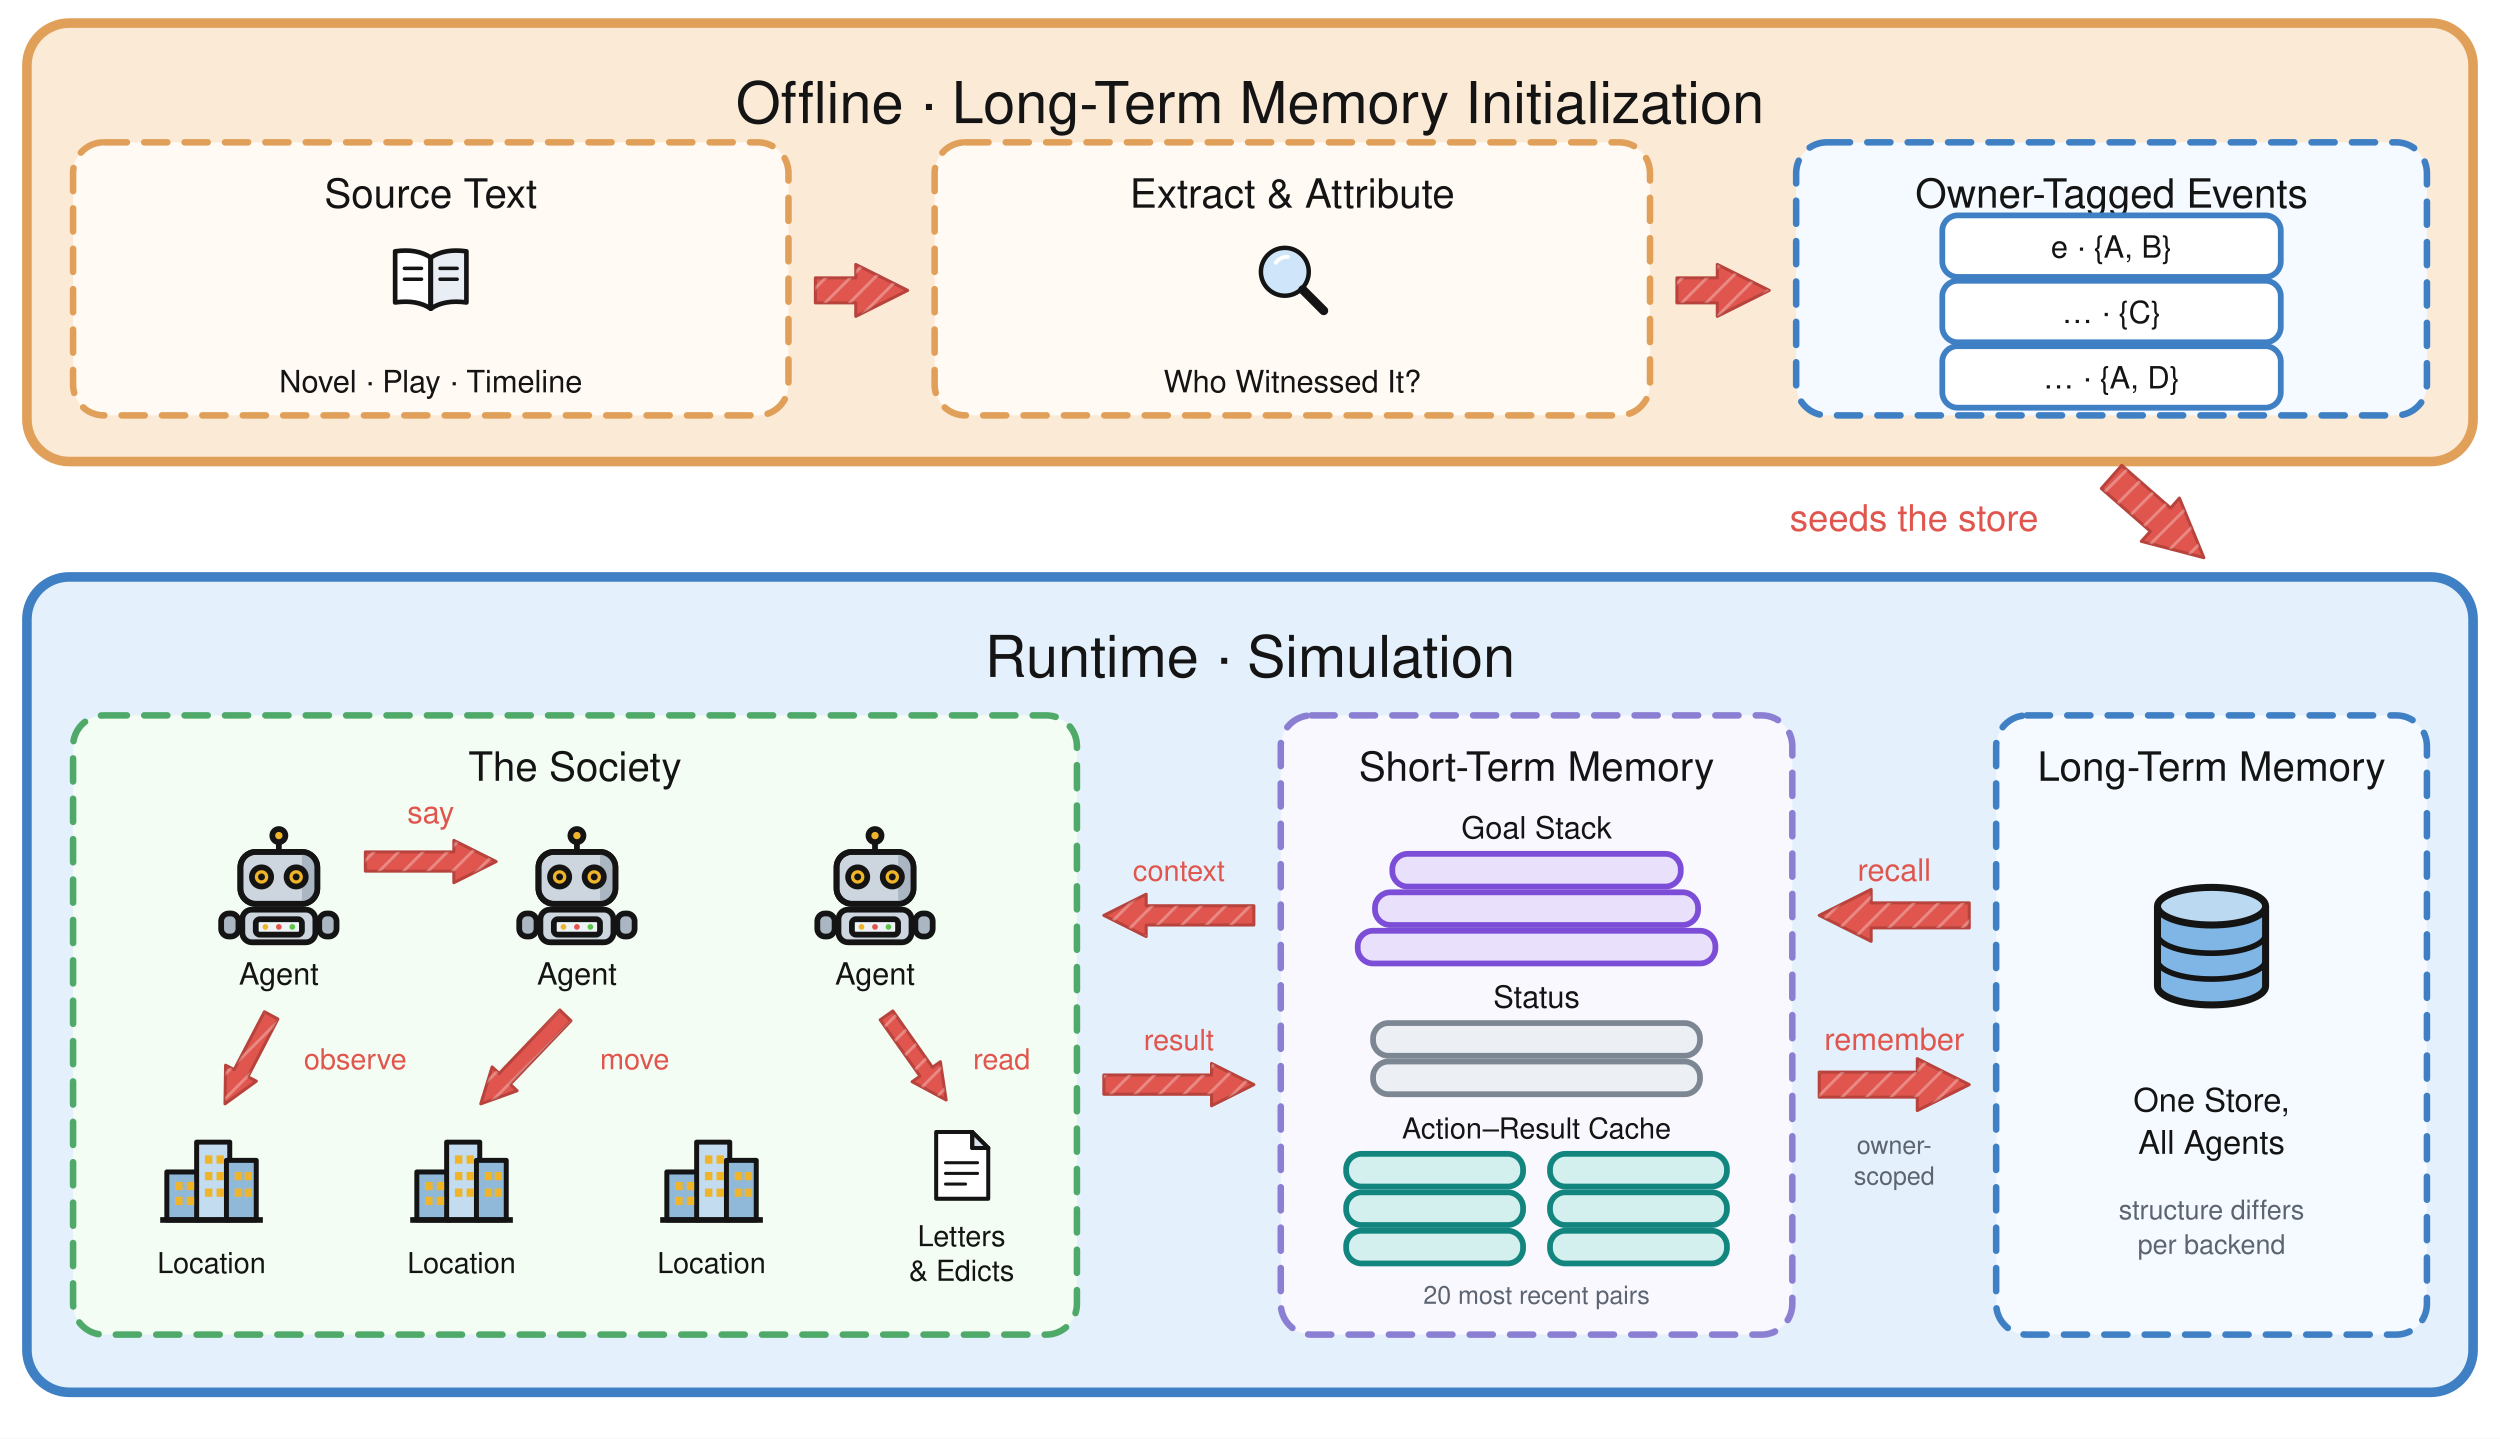
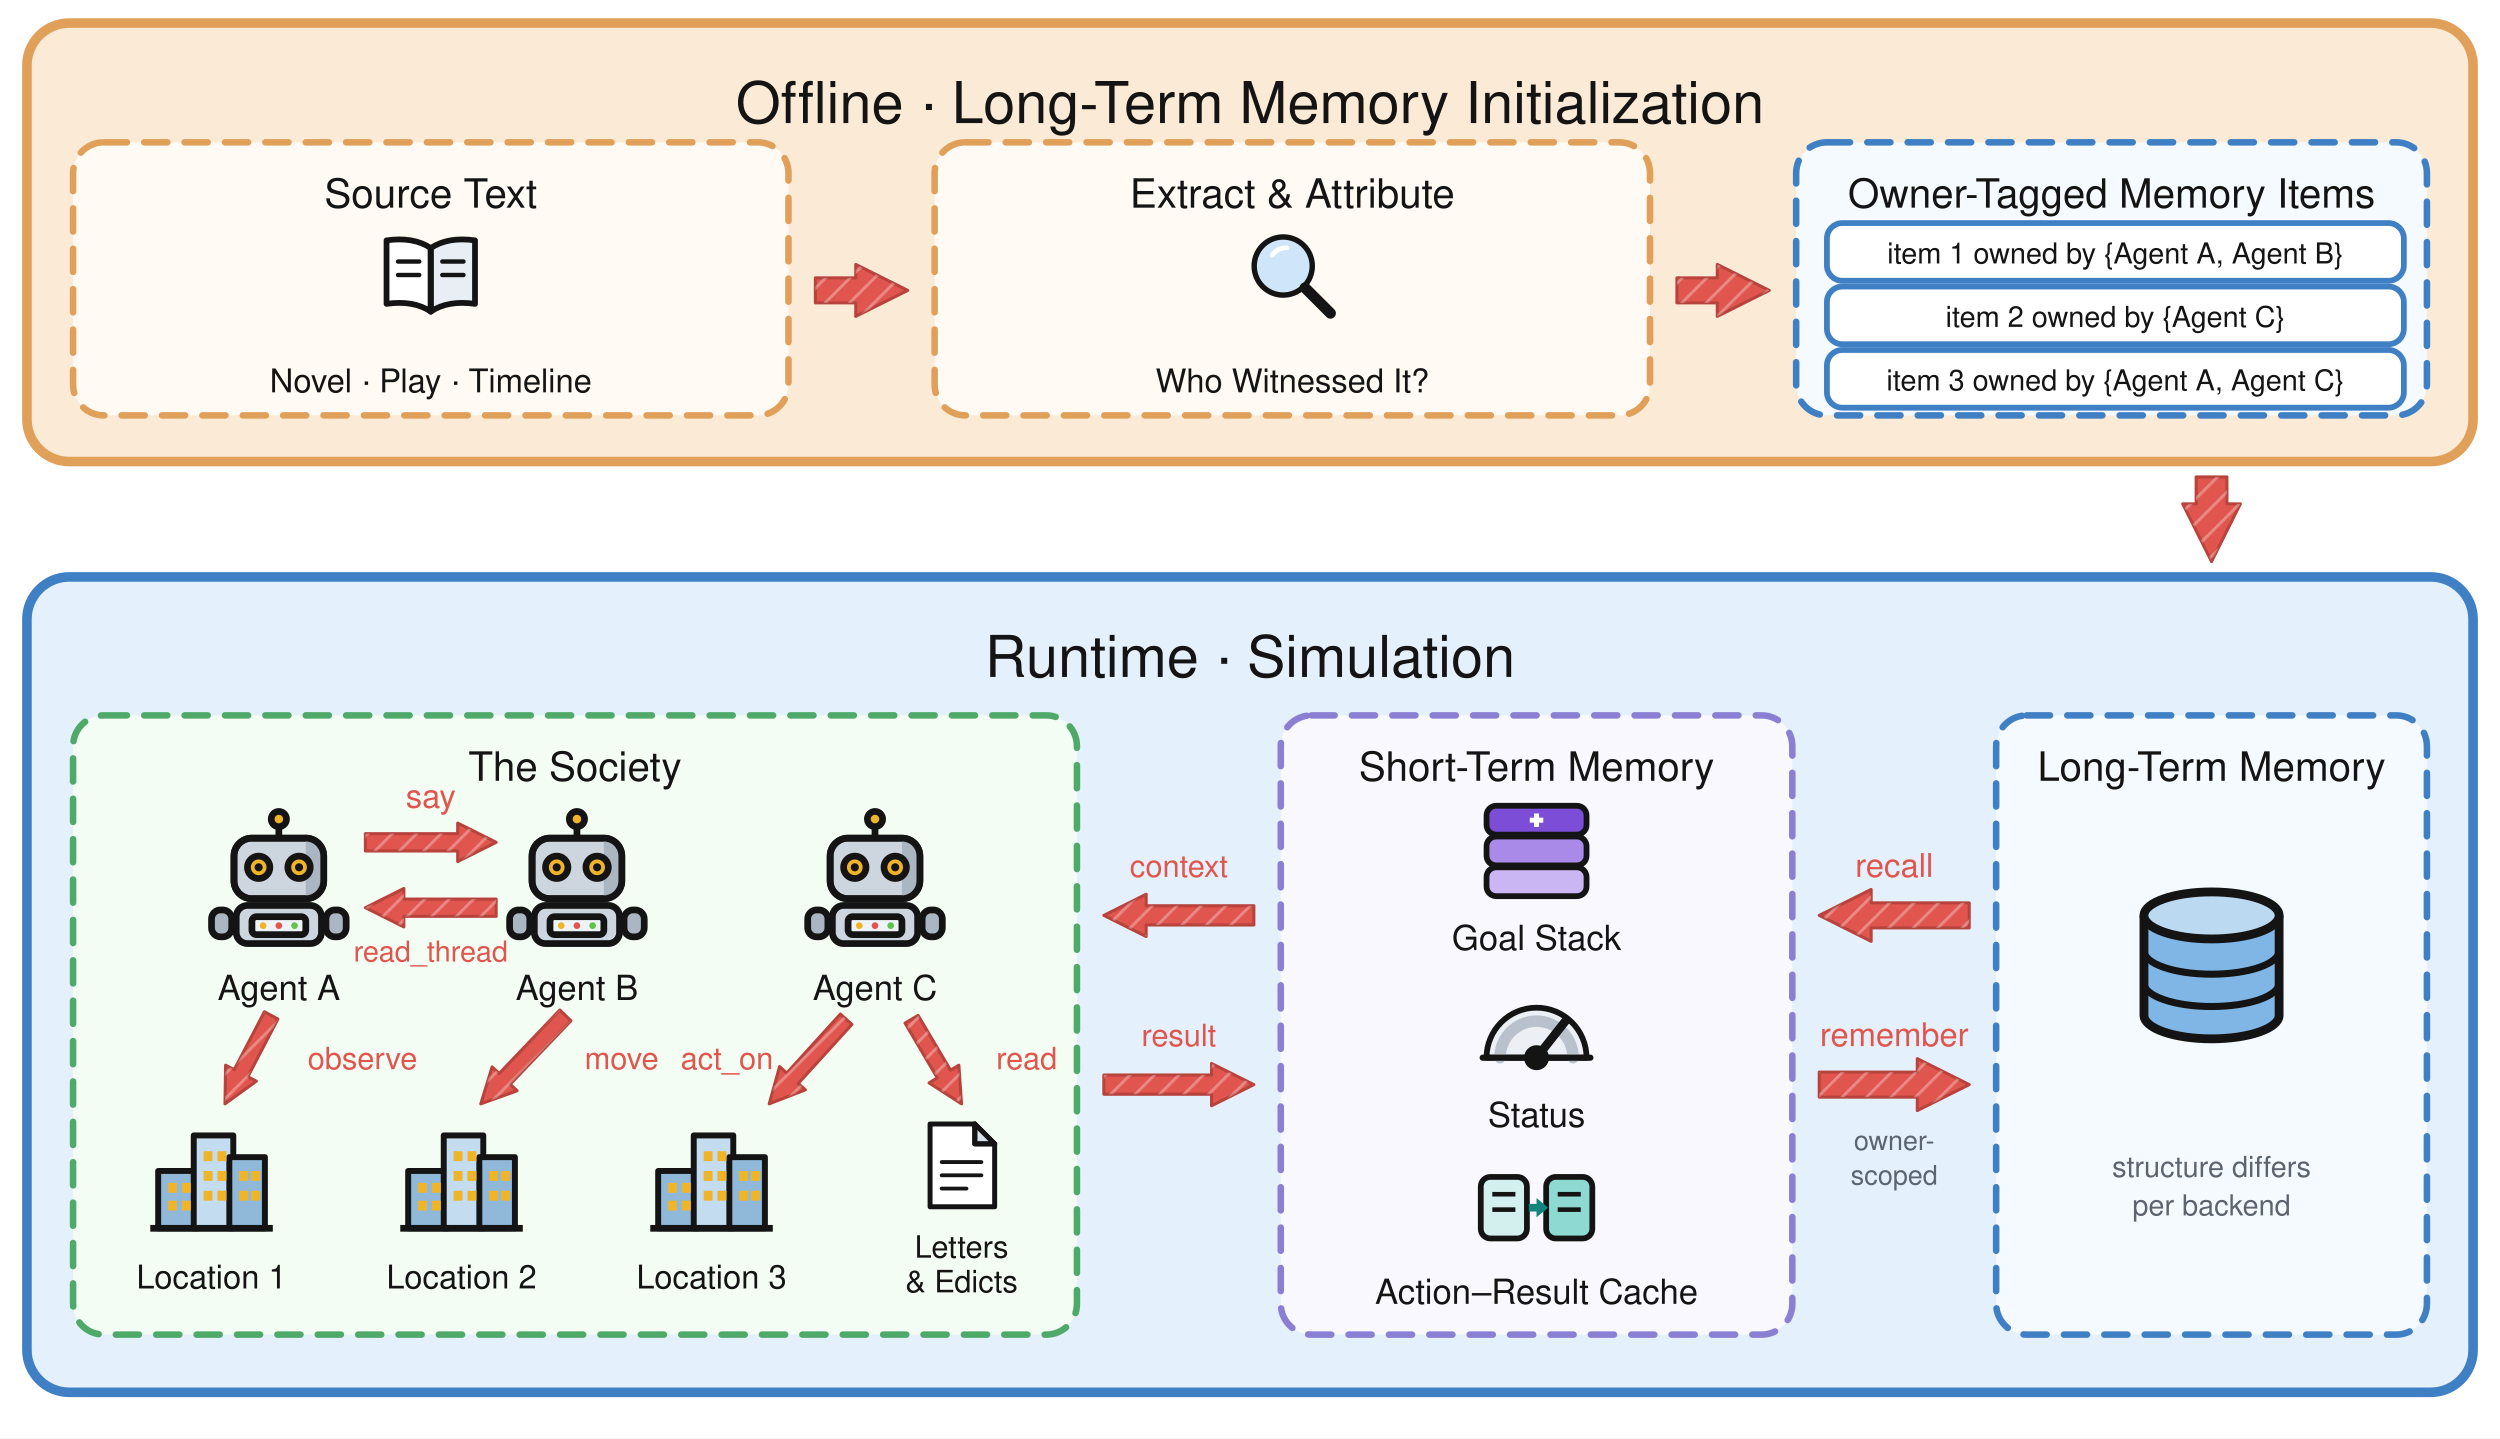
<svg xmlns="http://www.w3.org/2000/svg" viewBox="0 0 1300 748" font-family="Arial Rounded MT Bold,Arial Rounded MT,SF Pro Rounded,Helvetica Rounded,Nunito,Helvetica,Arial,sans-serif" style="max-width:100%;height:auto">
  <defs>
    <pattern id="hx" width="9" height="9" patternUnits="userSpaceOnUse" patternTransform="rotate(45)">
      <line x1="0" y1="0" x2="0" y2="9" stroke="#ffffff" stroke-width="3" opacity="0.30" />
    </pattern>
  </defs>
  <rect width="1300" height="748" fill="#ffffff" />
  <rect x="14" y="12" width="1272" height="228" rx="22" fill="#fbead6" stroke="#e0a05a" stroke-width="5" />
  <text x="650.0" y="64" font-size="30" fill="#141414" text-anchor="middle" font-family="Arial Rounded MT Bold,Arial Rounded MT,SF Pro Rounded,Helvetica Rounded,Nunito,Helvetica,Arial,sans-serif">Offline · Long-Term Memory Initialization</text>
  <rect x="38" y="74" width="372" height="142" rx="16" fill="#fffaf3" stroke="#e0a05a" stroke-width="3.4" stroke-dasharray="12 9" stroke-linecap="round" />
  <text x="224.0" y="108" font-size="21" fill="#141414" text-anchor="middle" font-family="Arial Rounded MT Bold,Arial Rounded MT,SF Pro Rounded,Helvetica Rounded,Nunito,Helvetica,Arial,sans-serif">Source Text</text>
-   <g transform="translate(195.0,117.0) scale(0.8056)">
+   <g transform="translate(188.0,108.0) scale(1)">
    <g stroke="#141414" stroke-width="3" stroke-linejoin="round" stroke-linecap="round" fill="none">
      <path d="M36 21 q-9 -6 -23 -4 v33 q14 -2 23 4 Z" fill="#ffffff" />
      <path d="M36 21 q9 -6 23 -4 v33 q-14 -2 -23 4 Z" fill="#e8eef4" />
      <path d="M36 21 v33" />
      <path d="M19 28 h11 M19 35 h11 M42 28 h11 M42 35 h11" stroke-width="2.3" />
    </g>
  </g>
-   <text x="224" y="204" font-size="16" fill="#141414" text-anchor="middle" font-family="Arial Rounded MT Bold,Arial Rounded MT,SF Pro Rounded,Helvetica Rounded,Nunito,Helvetica,Arial,sans-serif">Novel · Play · Timeline</text>
+   <text x="224" y="204" font-size="17" fill="#141414" text-anchor="middle" font-family="Arial Rounded MT Bold,Arial Rounded MT,SF Pro Rounded,Helvetica Rounded,Nunito,Helvetica,Arial,sans-serif">Novel · Play · Timeline</text>
  <polygon points="424.0,157.5 445.0,157.5 445.0,164.5 472.0,151.0 445.0,137.5 445.0,144.5 424.0,144.5" fill="#e0564e" stroke="#b8433c" stroke-width="1.6" stroke-linejoin="round" />
  <polygon points="424.0,157.5 445.0,157.5 445.0,164.5 472.0,151.0 445.0,137.5 445.0,144.5 424.0,144.5" fill="url(#hx)" />
  <rect x="486" y="74" width="372" height="142" rx="16" fill="#fffaf3" stroke="#e0a05a" stroke-width="3.4" stroke-dasharray="12 9" stroke-linecap="round" />
  <text x="672.0" y="108" font-size="21" fill="#141414" text-anchor="middle" font-family="Arial Rounded MT Bold,Arial Rounded MT,SF Pro Rounded,Helvetica Rounded,Nunito,Helvetica,Arial,sans-serif">Extract &amp; Attribute</text>
-   <g transform="translate(644.0,118.0) scale(0.7778)">
+   <g transform="translate(638.0,110.0) scale(0.9444)">
    <g stroke="#141414" stroke-width="3" stroke-linecap="round" fill="none">
      <circle cx="31" cy="30" r="16" fill="#cfe6fa" />
      <path d="M25 24 a9 9 0 0 1 8 -4" stroke="#ffffff" stroke-width="2.6" />
      <path d="M43 42 L57 56" stroke-width="6" />
    </g>
  </g>
-   <text x="672" y="204" font-size="16" fill="#141414" text-anchor="middle" font-family="Arial Rounded MT Bold,Arial Rounded MT,SF Pro Rounded,Helvetica Rounded,Nunito,Helvetica,Arial,sans-serif">Who Witnessed It?</text>
+   <text x="672" y="204" font-size="17" fill="#141414" text-anchor="middle" font-family="Arial Rounded MT Bold,Arial Rounded MT,SF Pro Rounded,Helvetica Rounded,Nunito,Helvetica,Arial,sans-serif">Who Witnessed It?</text>
  <polygon points="872.0,157.5 893.0,157.5 893.0,164.5 920.0,151.0 893.0,137.5 893.0,144.5 872.0,144.5" fill="#e0564e" stroke="#b8433c" stroke-width="1.6" stroke-linejoin="round" />
  <polygon points="872.0,157.5 893.0,157.5 893.0,164.5 920.0,151.0 893.0,137.5 893.0,144.5 872.0,144.5" fill="url(#hx)" />
  <rect x="934" y="74" width="328" height="142" rx="16" fill="#f4faff" stroke="#3f7fc4" stroke-width="3.4" stroke-dasharray="12 9" stroke-linecap="round" />
-   <text x="1098.0" y="108" font-size="21" fill="#141414" text-anchor="middle" font-family="Arial Rounded MT Bold,Arial Rounded MT,SF Pro Rounded,Helvetica Rounded,Nunito,Helvetica,Arial,sans-serif">Owner-Tagged Events</text>
-   <rect x="1010" y="112" width="176" height="32" rx="8" fill="#ffffff" stroke="#3f7fc4" stroke-width="3" />
-   <text x="1098.0" y="134.0" font-size="16" fill="#141414" text-anchor="middle" font-family="Arial Rounded MT Bold,Arial Rounded MT,SF Pro Rounded,Helvetica Rounded,Nunito,Helvetica,Arial,sans-serif">e · {A, B}</text>
-   <rect x="1010" y="146" width="176" height="32" rx="8" fill="#ffffff" stroke="#3f7fc4" stroke-width="3" />
-   <text x="1098.0" y="168.0" font-size="16" fill="#141414" text-anchor="middle" font-family="Arial Rounded MT Bold,Arial Rounded MT,SF Pro Rounded,Helvetica Rounded,Nunito,Helvetica,Arial,sans-serif">… · {C}</text>
-   <rect x="1010" y="180" width="176" height="32" rx="8" fill="#ffffff" stroke="#3f7fc4" stroke-width="3" />
-   <text x="1098.0" y="202.0" font-size="16" fill="#141414" text-anchor="middle" font-family="Arial Rounded MT Bold,Arial Rounded MT,SF Pro Rounded,Helvetica Rounded,Nunito,Helvetica,Arial,sans-serif">… · {A, D}</text>
-   <polygon points="1092.7,254.0 1118.2,276.3 1113.5,281.5 1146.0,290.0 1133.3,259.0 1128.7,264.2 1103.3,242.0" fill="#e0564e" stroke="#b8433c" stroke-width="1.6" stroke-linejoin="round" />
-   <polygon points="1092.7,254.0 1118.2,276.3 1113.5,281.5 1146.0,290.0 1133.3,259.0 1128.7,264.2 1103.3,242.0" fill="url(#hx)" />
-   <text x="1060" y="276" font-size="19" fill="#e0564e" text-anchor="end" font-family="Arial Rounded MT Bold,Arial Rounded MT,SF Pro Rounded,Helvetica Rounded,Nunito,Helvetica,Arial,sans-serif">seeds the store</text>
+   <text x="1098.0" y="108" font-size="21" fill="#141414" text-anchor="middle" font-family="Arial Rounded MT Bold,Arial Rounded MT,SF Pro Rounded,Helvetica Rounded,Nunito,Helvetica,Arial,sans-serif">Owner-Tagged Memory Items</text>
+   <rect x="950" y="116" width="300" height="30" rx="8" fill="#ffffff" stroke="#3f7fc4" stroke-width="3" />
+   <text x="1100.0" y="137.0" font-size="15" fill="#141414" text-anchor="middle" font-family="Arial Rounded MT Bold,Arial Rounded MT,SF Pro Rounded,Helvetica Rounded,Nunito,Helvetica,Arial,sans-serif">item 1 owned by {Agent A, Agent B}</text>
+   <rect x="950" y="149" width="300" height="30" rx="8" fill="#ffffff" stroke="#3f7fc4" stroke-width="3" />
+   <text x="1100.0" y="170.0" font-size="15" fill="#141414" text-anchor="middle" font-family="Arial Rounded MT Bold,Arial Rounded MT,SF Pro Rounded,Helvetica Rounded,Nunito,Helvetica,Arial,sans-serif">item 2 owned by {Agent C}</text>
+   <rect x="950" y="182" width="300" height="30" rx="8" fill="#ffffff" stroke="#3f7fc4" stroke-width="3" />
+   <text x="1100.0" y="203.0" font-size="15" fill="#141414" text-anchor="middle" font-family="Arial Rounded MT Bold,Arial Rounded MT,SF Pro Rounded,Helvetica Rounded,Nunito,Helvetica,Arial,sans-serif">item 3 owned by {Agent A, Agent C}</text>
+   <polygon points="1142.0,248.0 1142.0,262.0 1135.0,262.0 1150.0,292.0 1165.0,262.0 1158.0,262.0 1158.0,248.0" fill="#e0564e" stroke="#b8433c" stroke-width="1.6" stroke-linejoin="round" />
+   <polygon points="1142.0,248.0 1142.0,262.0 1135.0,262.0 1150.0,292.0 1165.0,262.0 1158.0,262.0 1158.0,248.0" fill="url(#hx)" />
  <rect x="14" y="300" width="1272" height="424" rx="22" fill="#e4f0fb" stroke="#3f7fc4" stroke-width="5" />
  <text x="650.0" y="352" font-size="30" fill="#141414" text-anchor="middle" font-family="Arial Rounded MT Bold,Arial Rounded MT,SF Pro Rounded,Helvetica Rounded,Nunito,Helvetica,Arial,sans-serif">Runtime · Simulation</text>
  <rect x="38" y="372" width="522" height="322" rx="16" fill="#f4fdf4" stroke="#4faa6a" stroke-width="3.4" stroke-dasharray="12 9" stroke-linecap="round" />
  <text x="299.0" y="406" font-size="21" fill="#141414" text-anchor="middle" font-family="Arial Rounded MT Bold,Arial Rounded MT,SF Pro Rounded,Helvetica Rounded,Nunito,Helvetica,Arial,sans-serif">The Society</text>
-   <g transform="translate(109.0,426.0) scale(1)">
+   <g transform="translate(103.0,416.0) scale(1.1667)">
    <g stroke="#141414" stroke-width="3" stroke-linejoin="round" stroke-linecap="round" fill="none">
      <path d="M36 11 v6" />
      <circle cx="36" cy="8.5" r="3.4" fill="#f0b429" />
      <rect x="16" y="17" width="40" height="27" rx="8" fill="#cdd6de" />
      <path d="M48 17 a8 8 0 0 1 8 8 v11 a8 8 0 0 1 -8 8 z" fill="#aab6c2" stroke="none" />
      <rect x="16" y="17" width="40" height="27" rx="8" />
      <circle cx="27" cy="30" r="5" fill="#f0b429" />
      <circle cx="45" cy="30" r="5" fill="#f0b429" />
      <circle cx="27" cy="30" r="1.8" fill="#141414" stroke="none" />
      <circle cx="45" cy="30" r="1.8" fill="#141414" stroke="none" />
      <rect x="6" y="49" width="9" height="12" rx="4" fill="#aab6c2" />
      <rect x="57" y="49" width="9" height="12" rx="4" fill="#aab6c2" />
      <rect x="17" y="47" width="38" height="17" rx="5" fill="#cdd6de" />
      <rect x="24" y="52" width="24" height="8" rx="2" fill="#eef3f7" />
      <circle cx="29" cy="56" r="1.5" fill="#f0b429" stroke="none" />
      <circle cx="36" cy="56" r="1.5" fill="#e0564e" stroke="none" />
      <circle cx="43" cy="56" r="1.5" fill="#5fc44a" stroke="none" />
    </g>
  </g>
-   <text x="145" y="512" font-size="16" fill="#141414" text-anchor="middle" font-family="Arial Rounded MT Bold,Arial Rounded MT,SF Pro Rounded,Helvetica Rounded,Nunito,Helvetica,Arial,sans-serif">Agent</text>
-   <g transform="translate(264.0,426.0) scale(1)">
+   <text x="145" y="520" font-size="18" fill="#141414" text-anchor="middle" font-family="Arial Rounded MT Bold,Arial Rounded MT,SF Pro Rounded,Helvetica Rounded,Nunito,Helvetica,Arial,sans-serif">Agent A</text>
+   <g transform="translate(258.0,416.0) scale(1.1667)">
    <g stroke="#141414" stroke-width="3" stroke-linejoin="round" stroke-linecap="round" fill="none">
      <path d="M36 11 v6" />
      <circle cx="36" cy="8.5" r="3.4" fill="#f0b429" />
      <rect x="16" y="17" width="40" height="27" rx="8" fill="#cdd6de" />
      <path d="M48 17 a8 8 0 0 1 8 8 v11 a8 8 0 0 1 -8 8 z" fill="#aab6c2" stroke="none" />
      <rect x="16" y="17" width="40" height="27" rx="8" />
      <circle cx="27" cy="30" r="5" fill="#f0b429" />
      <circle cx="45" cy="30" r="5" fill="#f0b429" />
      <circle cx="27" cy="30" r="1.8" fill="#141414" stroke="none" />
      <circle cx="45" cy="30" r="1.8" fill="#141414" stroke="none" />
      <rect x="6" y="49" width="9" height="12" rx="4" fill="#aab6c2" />
      <rect x="57" y="49" width="9" height="12" rx="4" fill="#aab6c2" />
      <rect x="17" y="47" width="38" height="17" rx="5" fill="#cdd6de" />
      <rect x="24" y="52" width="24" height="8" rx="2" fill="#eef3f7" />
      <circle cx="29" cy="56" r="1.5" fill="#f0b429" stroke="none" />
      <circle cx="36" cy="56" r="1.5" fill="#e0564e" stroke="none" />
      <circle cx="43" cy="56" r="1.5" fill="#5fc44a" stroke="none" />
    </g>
  </g>
-   <text x="300" y="512" font-size="16" fill="#141414" text-anchor="middle" font-family="Arial Rounded MT Bold,Arial Rounded MT,SF Pro Rounded,Helvetica Rounded,Nunito,Helvetica,Arial,sans-serif">Agent</text>
-   <g transform="translate(419.0,426.0) scale(1)">
+   <text x="300" y="520" font-size="18" fill="#141414" text-anchor="middle" font-family="Arial Rounded MT Bold,Arial Rounded MT,SF Pro Rounded,Helvetica Rounded,Nunito,Helvetica,Arial,sans-serif">Agent B</text>
+   <g transform="translate(413.0,416.0) scale(1.1667)">
    <g stroke="#141414" stroke-width="3" stroke-linejoin="round" stroke-linecap="round" fill="none">
      <path d="M36 11 v6" />
      <circle cx="36" cy="8.5" r="3.4" fill="#f0b429" />
      <rect x="16" y="17" width="40" height="27" rx="8" fill="#cdd6de" />
      <path d="M48 17 a8 8 0 0 1 8 8 v11 a8 8 0 0 1 -8 8 z" fill="#aab6c2" stroke="none" />
      <rect x="16" y="17" width="40" height="27" rx="8" />
      <circle cx="27" cy="30" r="5" fill="#f0b429" />
      <circle cx="45" cy="30" r="5" fill="#f0b429" />
      <circle cx="27" cy="30" r="1.8" fill="#141414" stroke="none" />
      <circle cx="45" cy="30" r="1.8" fill="#141414" stroke="none" />
      <rect x="6" y="49" width="9" height="12" rx="4" fill="#aab6c2" />
      <rect x="57" y="49" width="9" height="12" rx="4" fill="#aab6c2" />
      <rect x="17" y="47" width="38" height="17" rx="5" fill="#cdd6de" />
      <rect x="24" y="52" width="24" height="8" rx="2" fill="#eef3f7" />
      <circle cx="29" cy="56" r="1.5" fill="#f0b429" stroke="none" />
      <circle cx="36" cy="56" r="1.5" fill="#e0564e" stroke="none" />
      <circle cx="43" cy="56" r="1.5" fill="#5fc44a" stroke="none" />
    </g>
  </g>
-   <text x="455" y="512" font-size="16" fill="#141414" text-anchor="middle" font-family="Arial Rounded MT Bold,Arial Rounded MT,SF Pro Rounded,Helvetica Rounded,Nunito,Helvetica,Arial,sans-serif">Agent</text>
-   <polygon points="190.0,453.0 236.0,453.0 236.0,459.0 258.0,448.0 236.0,437.0 236.0,443.0 190.0,443.0" fill="#e0564e" stroke="#b8433c" stroke-width="1.6" stroke-linejoin="round" />
-   <polygon points="190.0,453.0 236.0,453.0 236.0,459.0 258.0,448.0 236.0,437.0 236.0,443.0 190.0,443.0" fill="url(#hx)" />
-   <text x="224" y="428" font-size="16" fill="#e0564e" text-anchor="middle" font-family="Arial Rounded MT Bold,Arial Rounded MT,SF Pro Rounded,Helvetica Rounded,Nunito,Helvetica,Arial,sans-serif">say</text>
+   <text x="455" y="520" font-size="18" fill="#141414" text-anchor="middle" font-family="Arial Rounded MT Bold,Arial Rounded MT,SF Pro Rounded,Helvetica Rounded,Nunito,Helvetica,Arial,sans-serif">Agent C</text>
+   <polygon points="190.0,442.5 238.0,442.5 238.0,448.0 258.0,438.0 238.0,428.0 238.0,433.5 190.0,433.5" fill="#e0564e" stroke="#b8433c" stroke-width="1.6" stroke-linejoin="round" />
+   <polygon points="190.0,442.5 238.0,442.5 238.0,448.0 258.0,438.0 238.0,428.0 238.0,433.5 190.0,433.5" fill="url(#hx)" />
+   <text x="224" y="420" font-size="17" fill="#e0564e" text-anchor="middle" font-family="Arial Rounded MT Bold,Arial Rounded MT,SF Pro Rounded,Helvetica Rounded,Nunito,Helvetica,Arial,sans-serif">say</text>
+   <polygon points="258.0,467.5 210.0,467.5 210.0,462.0 190.0,472.0 210.0,482.0 210.0,476.5 258.0,476.5" fill="#e0564e" stroke="#b8433c" stroke-width="1.6" stroke-linejoin="round" />
+   <polygon points="258.0,467.5 210.0,467.5 210.0,462.0 190.0,472.0 210.0,482.0 210.0,476.5 258.0,476.5" fill="url(#hx)" />
+   <text x="224" y="500" font-size="15" fill="#e0564e" text-anchor="middle" font-family="Arial Rounded MT Bold,Arial Rounded MT,SF Pro Rounded,Helvetica Rounded,Nunito,Helvetica,Arial,sans-serif">read_thread</text>
  <polygon points="137.5,526.1 121.8,556.2 117.3,553.9 117.0,574.0 133.3,562.2 128.9,559.9 144.5,529.9" fill="#e0564e" stroke="#b8433c" stroke-width="1.6" stroke-linejoin="round" />
  <polygon points="137.5,526.1 121.8,556.2 117.3,553.9 117.0,574.0 133.3,562.2 128.9,559.9 144.5,529.9" fill="url(#hx)" />
-   <text x="158" y="556" font-size="15" fill="#e0564e" text-anchor="start" font-family="Arial Rounded MT Bold,Arial Rounded MT,SF Pro Rounded,Helvetica Rounded,Nunito,Helvetica,Arial,sans-serif">observe</text>
+   <text x="160" y="556" font-size="16" fill="#e0564e" text-anchor="start" font-family="Arial Rounded MT Bold,Arial Rounded MT,SF Pro Rounded,Helvetica Rounded,Nunito,Helvetica,Arial,sans-serif">observe</text>
  <polygon points="291.1,525.2 259.6,558.2 255.9,554.8 250.0,574.0 268.9,567.2 265.3,563.8 296.9,530.8" fill="#e0564e" stroke="#b8433c" stroke-width="1.6" stroke-linejoin="round" />
  <polygon points="291.1,525.2 259.6,558.2 255.9,554.8 250.0,574.0 268.9,567.2 265.3,563.8 296.9,530.8" fill="url(#hx)" />
-   <text x="312" y="556" font-size="15" fill="#e0564e" text-anchor="start" font-family="Arial Rounded MT Bold,Arial Rounded MT,SF Pro Rounded,Helvetica Rounded,Nunito,Helvetica,Arial,sans-serif">move</text>
-   <polygon points="457.7,530.3 478.4,559.6 474.3,562.5 492.0,572.0 489.0,552.1 484.9,555.0 464.3,525.7" fill="#e0564e" stroke="#b8433c" stroke-width="1.6" stroke-linejoin="round" />
-   <polygon points="457.7,530.3 478.4,559.6 474.3,562.5 492.0,572.0 489.0,552.1 484.9,555.0 464.3,525.7" fill="url(#hx)" />
-   <text x="506" y="556" font-size="15" fill="#e0564e" text-anchor="start" font-family="Arial Rounded MT Bold,Arial Rounded MT,SF Pro Rounded,Helvetica Rounded,Nunito,Helvetica,Arial,sans-serif">read</text>
-   <g transform="translate(79.0,581.0) scale(0.8611)">
+   <text x="304" y="556" font-size="16" fill="#e0564e" text-anchor="start" font-family="Arial Rounded MT Bold,Arial Rounded MT,SF Pro Rounded,Helvetica Rounded,Nunito,Helvetica,Arial,sans-serif">move</text>
+   <polygon points="437.0,527.3 409.1,558.0 405.4,554.6 400.0,574.0 418.8,566.7 415.1,563.4 443.0,532.7" fill="#e0564e" stroke="#b8433c" stroke-width="1.6" stroke-linejoin="round" />
+   <polygon points="437.0,527.3 409.1,558.0 405.4,554.6 400.0,574.0 418.8,566.7 415.1,563.4 443.0,532.7" fill="url(#hx)" />
+   <text x="378" y="556" font-size="16" fill="#e0564e" text-anchor="middle" font-family="Arial Rounded MT Bold,Arial Rounded MT,SF Pro Rounded,Helvetica Rounded,Nunito,Helvetica,Arial,sans-serif">act_on</text>
+   <polygon points="470.6,532.0 487.4,560.5 483.1,563.1 500.0,574.0 498.6,553.9 494.3,556.5 477.4,528.0" fill="#e0564e" stroke="#b8433c" stroke-width="1.6" stroke-linejoin="round" />
+   <polygon points="470.6,532.0 487.4,560.5 483.1,563.1 500.0,574.0 498.6,553.9 494.3,556.5 477.4,528.0" fill="url(#hx)" />
+   <text x="518" y="556" font-size="16" fill="#e0564e" text-anchor="start" font-family="Arial Rounded MT Bold,Arial Rounded MT,SF Pro Rounded,Helvetica Rounded,Nunito,Helvetica,Arial,sans-serif">read</text>
+   <g transform="translate(73.0,575.0) scale(1.0278)">
    <g stroke="#141414" stroke-width="3" stroke-linejoin="round" fill="none">
      <rect x="9" y="33" width="20" height="29" fill="#8fb8d9" />
      <rect x="27" y="15" width="20" height="47" fill="#c3dcf0" />
      <rect x="45" y="26" width="18" height="36" fill="#8fb8d9" />
      <g fill="#f0b429" stroke="none">
        <rect x="14" y="39" width="4.5" height="5" />
        <rect x="21" y="39" width="4.5" height="5" />
        <rect x="14" y="48" width="4.5" height="5" />
        <rect x="21" y="48" width="4.5" height="5" />
        <rect x="32" y="23" width="4.5" height="5" />
        <rect x="39" y="23" width="4.5" height="5" />
        <rect x="32" y="33" width="4.5" height="5" />
        <rect x="39" y="33" width="4.5" height="5" />
        <rect x="32" y="43" width="4.5" height="5" />
        <rect x="39" y="43" width="4.5" height="5" />
        <rect x="50" y="33" width="4.5" height="5" />
        <rect x="56" y="33" width="4.5" height="5" />
        <rect x="50" y="43" width="4.5" height="5" />
        <rect x="56" y="43" width="4.5" height="5" />
      </g>
      <path d="M5 62 h62" stroke-width="3.4" />
    </g>
  </g>
-   <text x="110" y="662" font-size="15" fill="#141414" text-anchor="middle" font-family="Arial Rounded MT Bold,Arial Rounded MT,SF Pro Rounded,Helvetica Rounded,Nunito,Helvetica,Arial,sans-serif">Location</text>
-   <g transform="translate(209.0,581.0) scale(0.8611)">
+   <text x="110" y="670" font-size="17" fill="#141414" text-anchor="middle" font-family="Arial Rounded MT Bold,Arial Rounded MT,SF Pro Rounded,Helvetica Rounded,Nunito,Helvetica,Arial,sans-serif">Location 1</text>
+   <g transform="translate(203.0,575.0) scale(1.0278)">
    <g stroke="#141414" stroke-width="3" stroke-linejoin="round" fill="none">
      <rect x="9" y="33" width="20" height="29" fill="#8fb8d9" />
      <rect x="27" y="15" width="20" height="47" fill="#c3dcf0" />
      <rect x="45" y="26" width="18" height="36" fill="#8fb8d9" />
      <g fill="#f0b429" stroke="none">
        <rect x="14" y="39" width="4.5" height="5" />
        <rect x="21" y="39" width="4.5" height="5" />
        <rect x="14" y="48" width="4.5" height="5" />
        <rect x="21" y="48" width="4.5" height="5" />
        <rect x="32" y="23" width="4.5" height="5" />
        <rect x="39" y="23" width="4.5" height="5" />
        <rect x="32" y="33" width="4.5" height="5" />
        <rect x="39" y="33" width="4.5" height="5" />
        <rect x="32" y="43" width="4.5" height="5" />
        <rect x="39" y="43" width="4.5" height="5" />
        <rect x="50" y="33" width="4.5" height="5" />
        <rect x="56" y="33" width="4.5" height="5" />
        <rect x="50" y="43" width="4.5" height="5" />
        <rect x="56" y="43" width="4.5" height="5" />
      </g>
      <path d="M5 62 h62" stroke-width="3.4" />
    </g>
  </g>
-   <text x="240" y="662" font-size="15" fill="#141414" text-anchor="middle" font-family="Arial Rounded MT Bold,Arial Rounded MT,SF Pro Rounded,Helvetica Rounded,Nunito,Helvetica,Arial,sans-serif">Location</text>
-   <g transform="translate(339.0,581.0) scale(0.8611)">
+   <text x="240" y="670" font-size="17" fill="#141414" text-anchor="middle" font-family="Arial Rounded MT Bold,Arial Rounded MT,SF Pro Rounded,Helvetica Rounded,Nunito,Helvetica,Arial,sans-serif">Location 2</text>
+   <g transform="translate(333.0,575.0) scale(1.0278)">
    <g stroke="#141414" stroke-width="3" stroke-linejoin="round" fill="none">
      <rect x="9" y="33" width="20" height="29" fill="#8fb8d9" />
      <rect x="27" y="15" width="20" height="47" fill="#c3dcf0" />
      <rect x="45" y="26" width="18" height="36" fill="#8fb8d9" />
      <g fill="#f0b429" stroke="none">
        <rect x="14" y="39" width="4.5" height="5" />
        <rect x="21" y="39" width="4.5" height="5" />
        <rect x="14" y="48" width="4.5" height="5" />
        <rect x="21" y="48" width="4.5" height="5" />
        <rect x="32" y="23" width="4.5" height="5" />
        <rect x="39" y="23" width="4.5" height="5" />
        <rect x="32" y="33" width="4.5" height="5" />
        <rect x="39" y="33" width="4.5" height="5" />
        <rect x="32" y="43" width="4.5" height="5" />
        <rect x="39" y="43" width="4.5" height="5" />
        <rect x="50" y="33" width="4.5" height="5" />
        <rect x="56" y="33" width="4.5" height="5" />
        <rect x="50" y="43" width="4.5" height="5" />
        <rect x="56" y="43" width="4.5" height="5" />
      </g>
      <path d="M5 62 h62" stroke-width="3.4" />
    </g>
  </g>
-   <text x="370" y="662" font-size="15" fill="#141414" text-anchor="middle" font-family="Arial Rounded MT Bold,Arial Rounded MT,SF Pro Rounded,Helvetica Rounded,Nunito,Helvetica,Arial,sans-serif">Location</text>
-   <g transform="translate(475.0,581.0) scale(0.6944)">
+   <text x="370" y="670" font-size="17" fill="#141414" text-anchor="middle" font-family="Arial Rounded MT Bold,Arial Rounded MT,SF Pro Rounded,Helvetica Rounded,Nunito,Helvetica,Arial,sans-serif">Location 3</text>
+   <g transform="translate(469.0,575.0) scale(0.8611)">
    <g stroke="#141414" stroke-width="3" stroke-linejoin="round" stroke-linecap="round" fill="none">
      <path d="M17 11 h27 l12 12 v38 h-39 Z" fill="#ffffff" />
      <path d="M44 11 l12 12 h-12 z" fill="#d9e2ea" />
      <path d="M44 11 v12 h12" />
      <path d="M24 34 h24 M24 42 h24 M24 50 h15" stroke-width="2.3" />
    </g>
  </g>
-   <text x="500" y="648" font-size="15" fill="#141414" text-anchor="middle" font-family="Arial Rounded MT Bold,Arial Rounded MT,SF Pro Rounded,Helvetica Rounded,Nunito,Helvetica,Arial,sans-serif">Letters</text>
-   <text x="500" y="666" font-size="15" fill="#141414" text-anchor="middle" font-family="Arial Rounded MT Bold,Arial Rounded MT,SF Pro Rounded,Helvetica Rounded,Nunito,Helvetica,Arial,sans-serif">&amp; Edicts</text>
+   <text x="500" y="654" font-size="16" fill="#141414" text-anchor="middle" font-family="Arial Rounded MT Bold,Arial Rounded MT,SF Pro Rounded,Helvetica Rounded,Nunito,Helvetica,Arial,sans-serif">Letters</text>
+   <text x="500" y="672" font-size="16" fill="#141414" text-anchor="middle" font-family="Arial Rounded MT Bold,Arial Rounded MT,SF Pro Rounded,Helvetica Rounded,Nunito,Helvetica,Arial,sans-serif">&amp; Edicts</text>
  <polygon points="652.0,471.0 596.0,471.0 596.0,465.0 574.0,476.0 596.0,487.0 596.0,481.0 652.0,481.0" fill="#e0564e" stroke="#b8433c" stroke-width="1.6" stroke-linejoin="round" />
  <polygon points="652.0,471.0 596.0,471.0 596.0,465.0 574.0,476.0 596.0,487.0 596.0,481.0 652.0,481.0" fill="url(#hx)" />
-   <text x="613" y="458" font-size="15" fill="#e0564e" text-anchor="middle" font-family="Arial Rounded MT Bold,Arial Rounded MT,SF Pro Rounded,Helvetica Rounded,Nunito,Helvetica,Arial,sans-serif">context</text>
+   <text x="613" y="456" font-size="16" fill="#e0564e" text-anchor="middle" font-family="Arial Rounded MT Bold,Arial Rounded MT,SF Pro Rounded,Helvetica Rounded,Nunito,Helvetica,Arial,sans-serif">context</text>
  <polygon points="574.0,569.0 630.0,569.0 630.0,575.0 652.0,564.0 630.0,553.0 630.0,559.0 574.0,559.0" fill="#e0564e" stroke="#b8433c" stroke-width="1.6" stroke-linejoin="round" />
  <polygon points="574.0,569.0 630.0,569.0 630.0,575.0 652.0,564.0 630.0,553.0 630.0,559.0 574.0,559.0" fill="url(#hx)" />
-   <text x="613" y="546" font-size="15" fill="#e0564e" text-anchor="middle" font-family="Arial Rounded MT Bold,Arial Rounded MT,SF Pro Rounded,Helvetica Rounded,Nunito,Helvetica,Arial,sans-serif">result</text>
+   <text x="613" y="544" font-size="16" fill="#e0564e" text-anchor="middle" font-family="Arial Rounded MT Bold,Arial Rounded MT,SF Pro Rounded,Helvetica Rounded,Nunito,Helvetica,Arial,sans-serif">result</text>
  <rect x="666" y="372" width="266" height="322" rx="16" fill="#faf8ff" stroke="#8b7fd4" stroke-width="3.4" stroke-dasharray="12 9" stroke-linecap="round" />
  <text x="799.0" y="406" font-size="21" fill="#141414" text-anchor="middle" font-family="Arial Rounded MT Bold,Arial Rounded MT,SF Pro Rounded,Helvetica Rounded,Nunito,Helvetica,Arial,sans-serif">Short-Term Memory</text>
-   <text x="799" y="436" font-size="16" fill="#141414" text-anchor="middle" font-family="Arial Rounded MT Bold,Arial Rounded MT,SF Pro Rounded,Helvetica Rounded,Nunito,Helvetica,Arial,sans-serif">Goal Stack</text>
-   <rect x="724.0" y="444" width="150" height="17" rx="8" fill="#e9e0fb" stroke="#7c4dd6" stroke-width="3" />
-   <text x="799.0" y="458.5" font-size="16" fill="#141414" text-anchor="middle" font-family="Arial Rounded MT Bold,Arial Rounded MT,SF Pro Rounded,Helvetica Rounded,Nunito,Helvetica,Arial,sans-serif" />
-   <rect x="715.0" y="464" width="168" height="17" rx="8" fill="#e9e0fb" stroke="#7c4dd6" stroke-width="3" />
-   <text x="799.0" y="478.5" font-size="16" fill="#141414" text-anchor="middle" font-family="Arial Rounded MT Bold,Arial Rounded MT,SF Pro Rounded,Helvetica Rounded,Nunito,Helvetica,Arial,sans-serif" />
-   <rect x="706.0" y="484" width="186" height="17" rx="8" fill="#e9e0fb" stroke="#7c4dd6" stroke-width="3" />
-   <text x="799.0" y="498.5" font-size="16" fill="#141414" text-anchor="middle" font-family="Arial Rounded MT Bold,Arial Rounded MT,SF Pro Rounded,Helvetica Rounded,Nunito,Helvetica,Arial,sans-serif" />
-   <text x="799" y="524" font-size="16" fill="#141414" text-anchor="middle" font-family="Arial Rounded MT Bold,Arial Rounded MT,SF Pro Rounded,Helvetica Rounded,Nunito,Helvetica,Arial,sans-serif">Status</text>
-   <rect x="714" y="532" width="170" height="17" rx="8" fill="#eceff3" stroke="#7d8794" stroke-width="3" />
-   <text x="799.0" y="546.5" font-size="16" fill="#141414" text-anchor="middle" font-family="Arial Rounded MT Bold,Arial Rounded MT,SF Pro Rounded,Helvetica Rounded,Nunito,Helvetica,Arial,sans-serif" />
-   <rect x="714" y="552" width="170" height="17" rx="8" fill="#eceff3" stroke="#7d8794" stroke-width="3" />
-   <text x="799.0" y="566.5" font-size="16" fill="#141414" text-anchor="middle" font-family="Arial Rounded MT Bold,Arial Rounded MT,SF Pro Rounded,Helvetica Rounded,Nunito,Helvetica,Arial,sans-serif" />
-   <text x="799" y="592" font-size="15" fill="#141414" text-anchor="middle" font-family="Arial Rounded MT Bold,Arial Rounded MT,SF Pro Rounded,Helvetica Rounded,Nunito,Helvetica,Arial,sans-serif">Action–Result Cache</text>
-   <rect x="700" y="600" width="92" height="17" rx="8" fill="#d3f0ee" stroke="#12857e" stroke-width="3" />
-   <text x="746.0" y="614.5" font-size="16" fill="#141414" text-anchor="middle" font-family="Arial Rounded MT Bold,Arial Rounded MT,SF Pro Rounded,Helvetica Rounded,Nunito,Helvetica,Arial,sans-serif" />
-   <rect x="806" y="600" width="92" height="17" rx="8" fill="#d3f0ee" stroke="#12857e" stroke-width="3" />
-   <text x="852.0" y="614.5" font-size="16" fill="#141414" text-anchor="middle" font-family="Arial Rounded MT Bold,Arial Rounded MT,SF Pro Rounded,Helvetica Rounded,Nunito,Helvetica,Arial,sans-serif" />
-   <rect x="700" y="620" width="92" height="17" rx="8" fill="#d3f0ee" stroke="#12857e" stroke-width="3" />
-   <text x="746.0" y="634.5" font-size="16" fill="#141414" text-anchor="middle" font-family="Arial Rounded MT Bold,Arial Rounded MT,SF Pro Rounded,Helvetica Rounded,Nunito,Helvetica,Arial,sans-serif" />
-   <rect x="806" y="620" width="92" height="17" rx="8" fill="#d3f0ee" stroke="#12857e" stroke-width="3" />
-   <text x="852.0" y="634.5" font-size="16" fill="#141414" text-anchor="middle" font-family="Arial Rounded MT Bold,Arial Rounded MT,SF Pro Rounded,Helvetica Rounded,Nunito,Helvetica,Arial,sans-serif" />
-   <rect x="700" y="640" width="92" height="17" rx="8" fill="#d3f0ee" stroke="#12857e" stroke-width="3" />
-   <text x="746.0" y="654.5" font-size="16" fill="#141414" text-anchor="middle" font-family="Arial Rounded MT Bold,Arial Rounded MT,SF Pro Rounded,Helvetica Rounded,Nunito,Helvetica,Arial,sans-serif" />
-   <rect x="806" y="640" width="92" height="17" rx="8" fill="#d3f0ee" stroke="#12857e" stroke-width="3" />
-   <text x="852.0" y="654.5" font-size="16" fill="#141414" text-anchor="middle" font-family="Arial Rounded MT Bold,Arial Rounded MT,SF Pro Rounded,Helvetica Rounded,Nunito,Helvetica,Arial,sans-serif" />
-   <text x="799" y="678" font-size="13" fill="#5b6470" text-anchor="middle" font-family="Arial Rounded MT Bold,Arial Rounded MT,SF Pro Rounded,Helvetica Rounded,Nunito,Helvetica,Arial,sans-serif">20 most recent pairs</text>
+   <g transform="translate(763.0,408.0) scale(1)">
+     <g stroke="#141414" stroke-width="3" stroke-linejoin="round" fill="none">
+       <rect x="10" y="43" width="52" height="15" rx="5" fill="#c9b6f2" />
+       <rect x="10" y="27" width="52" height="15" rx="5" fill="#a98ae8" />
+       <rect x="10" y="11" width="52" height="15" rx="5" fill="#7c4dd6" />
+       <path d="M36 15 v7 M32.5 18.5 h7" stroke="#ffffff" stroke-width="2.6" />
+     </g>
+   </g>
+   <text x="799" y="494" font-size="18" fill="#141414" text-anchor="middle" font-family="Arial Rounded MT Bold,Arial Rounded MT,SF Pro Rounded,Helvetica Rounded,Nunito,Helvetica,Arial,sans-serif">Goal Stack</text>
+   <g transform="translate(763.0,500.0) scale(1)">
+     <g stroke="#141414" stroke-width="3" stroke-linejoin="round" stroke-linecap="round" fill="none">
+       <path d="M10 50 a26 26 0 0 1 52 0 z" fill="#eceff3" />
+       <path d="M17 50 a19 19 0 0 1 38 0" stroke="#b9c2cc" stroke-width="6" />
+       <path d="M36 50 L51 31" stroke-width="4.5" />
+       <circle cx="36" cy="50" r="5" fill="#141414" />
+       <path d="M8 50 h56" stroke-width="3.2" />
+     </g>
+   </g>
+   <text x="799" y="586" font-size="18" fill="#141414" text-anchor="middle" font-family="Arial Rounded MT Bold,Arial Rounded MT,SF Pro Rounded,Helvetica Rounded,Nunito,Helvetica,Arial,sans-serif">Status</text>
+   <g transform="translate(763.0,592.0) scale(1)">
+     <g stroke="#141414" stroke-width="3" stroke-linejoin="round" fill="none">
+       <rect x="7" y="20" width="24" height="32" rx="5" fill="#d3f0ee" />
+       <rect x="41" y="20" width="24" height="32" rx="5" fill="#8fd9d3" />
+       <path d="M32 36 h8" stroke="#12857e" stroke-width="4" />
+       <path d="M36 31 l6 5 l-6 5 z" fill="#12857e" stroke="none" />
+       <path d="M13 29 h12 M13 37 h12 M47 29 h12 M47 37 h12" stroke-width="2.4" />
+     </g>
+   </g>
+   <text x="799" y="678" font-size="18" fill="#141414" text-anchor="middle" font-family="Arial Rounded MT Bold,Arial Rounded MT,SF Pro Rounded,Helvetica Rounded,Nunito,Helvetica,Arial,sans-serif">Action–Result Cache</text>
  <polygon points="1024.0,469.5 973.0,469.5 973.0,462.5 946.0,476.0 973.0,489.5 973.0,482.5 1024.0,482.5" fill="#e0564e" stroke="#b8433c" stroke-width="1.6" stroke-linejoin="round" />
  <polygon points="1024.0,469.5 973.0,469.5 973.0,462.5 946.0,476.0 973.0,489.5 973.0,482.5 1024.0,482.5" fill="url(#hx)" />
-   <text x="985" y="458" font-size="16" fill="#e0564e" text-anchor="middle" font-family="Arial Rounded MT Bold,Arial Rounded MT,SF Pro Rounded,Helvetica Rounded,Nunito,Helvetica,Arial,sans-serif">recall</text>
+   <text x="985" y="456" font-size="17" fill="#e0564e" text-anchor="middle" font-family="Arial Rounded MT Bold,Arial Rounded MT,SF Pro Rounded,Helvetica Rounded,Nunito,Helvetica,Arial,sans-serif">recall</text>
  <polygon points="946.0,570.5 997.0,570.5 997.0,577.5 1024.0,564.0 997.0,550.5 997.0,557.5 946.0,557.5" fill="#e0564e" stroke="#b8433c" stroke-width="1.6" stroke-linejoin="round" />
  <polygon points="946.0,570.5 997.0,570.5 997.0,577.5 1024.0,564.0 997.0,550.5 997.0,557.5 946.0,557.5" fill="url(#hx)" />
-   <text x="985" y="546" font-size="16" fill="#e0564e" text-anchor="middle" font-family="Arial Rounded MT Bold,Arial Rounded MT,SF Pro Rounded,Helvetica Rounded,Nunito,Helvetica,Arial,sans-serif">remember</text>
-   <text x="985" y="600" font-size="13" fill="#5b6470" text-anchor="middle" font-family="Arial Rounded MT Bold,Arial Rounded MT,SF Pro Rounded,Helvetica Rounded,Nunito,Helvetica,Arial,sans-serif">owner-</text>
-   <text x="985" y="616" font-size="13" fill="#5b6470" text-anchor="middle" font-family="Arial Rounded MT Bold,Arial Rounded MT,SF Pro Rounded,Helvetica Rounded,Nunito,Helvetica,Arial,sans-serif">scoped</text>
+   <text x="985" y="544" font-size="17" fill="#e0564e" text-anchor="middle" font-family="Arial Rounded MT Bold,Arial Rounded MT,SF Pro Rounded,Helvetica Rounded,Nunito,Helvetica,Arial,sans-serif">remember</text>
+   <text x="985" y="598" font-size="14" fill="#5b6470" text-anchor="middle" font-family="Arial Rounded MT Bold,Arial Rounded MT,SF Pro Rounded,Helvetica Rounded,Nunito,Helvetica,Arial,sans-serif">owner-</text>
+   <text x="985" y="616" font-size="14" fill="#5b6470" text-anchor="middle" font-family="Arial Rounded MT Bold,Arial Rounded MT,SF Pro Rounded,Helvetica Rounded,Nunito,Helvetica,Arial,sans-serif">scoped</text>
  <rect x="1038" y="372" width="224" height="322" rx="16" fill="#f4faff" stroke="#3f7fc4" stroke-width="3.4" stroke-dasharray="12 9" stroke-linecap="round" />
  <text x="1150.0" y="406" font-size="21" fill="#141414" text-anchor="middle" font-family="Arial Rounded MT Bold,Arial Rounded MT,SF Pro Rounded,Helvetica Rounded,Nunito,Helvetica,Arial,sans-serif">Long-Term Memory</text>
-   <g transform="translate(1106.0,448.0) scale(1.2222)">
+   <g transform="translate(1095.0,447.0) scale(1.5278)">
    <g stroke="#141414" stroke-width="3" stroke-linejoin="round" fill="none">
      <path d="M13 19 v34 a23 8 0 0 0 46 0 v-34" fill="#7fb6e6" />
      <ellipse cx="36" cy="19" rx="23" ry="8" fill="#bcd9f2" />
      <path d="M13 31 a23 8 0 0 0 46 0 M13 42 a23 8 0 0 0 46 0" stroke-width="2.4" />
    </g>
  </g>
-   <text x="1150" y="578" font-size="17" fill="#141414" text-anchor="middle" font-family="Arial Rounded MT Bold,Arial Rounded MT,SF Pro Rounded,Helvetica Rounded,Nunito,Helvetica,Arial,sans-serif">One Store,</text>
-   <text x="1150" y="600" font-size="17" fill="#141414" text-anchor="middle" font-family="Arial Rounded MT Bold,Arial Rounded MT,SF Pro Rounded,Helvetica Rounded,Nunito,Helvetica,Arial,sans-serif">All Agents</text>
-   <text x="1150" y="634" font-size="14" fill="#5b6470" text-anchor="middle" font-family="Arial Rounded MT Bold,Arial Rounded MT,SF Pro Rounded,Helvetica Rounded,Nunito,Helvetica,Arial,sans-serif">structure differs</text>
-   <text x="1150" y="652" font-size="14" fill="#5b6470" text-anchor="middle" font-family="Arial Rounded MT Bold,Arial Rounded MT,SF Pro Rounded,Helvetica Rounded,Nunito,Helvetica,Arial,sans-serif">per backend</text>
+   <text x="1150" y="612" font-size="15" fill="#5b6470" text-anchor="middle" font-family="Arial Rounded MT Bold,Arial Rounded MT,SF Pro Rounded,Helvetica Rounded,Nunito,Helvetica,Arial,sans-serif">structure differs</text>
+   <text x="1150" y="632" font-size="15" fill="#5b6470" text-anchor="middle" font-family="Arial Rounded MT Bold,Arial Rounded MT,SF Pro Rounded,Helvetica Rounded,Nunito,Helvetica,Arial,sans-serif">per backend</text>
</svg>
